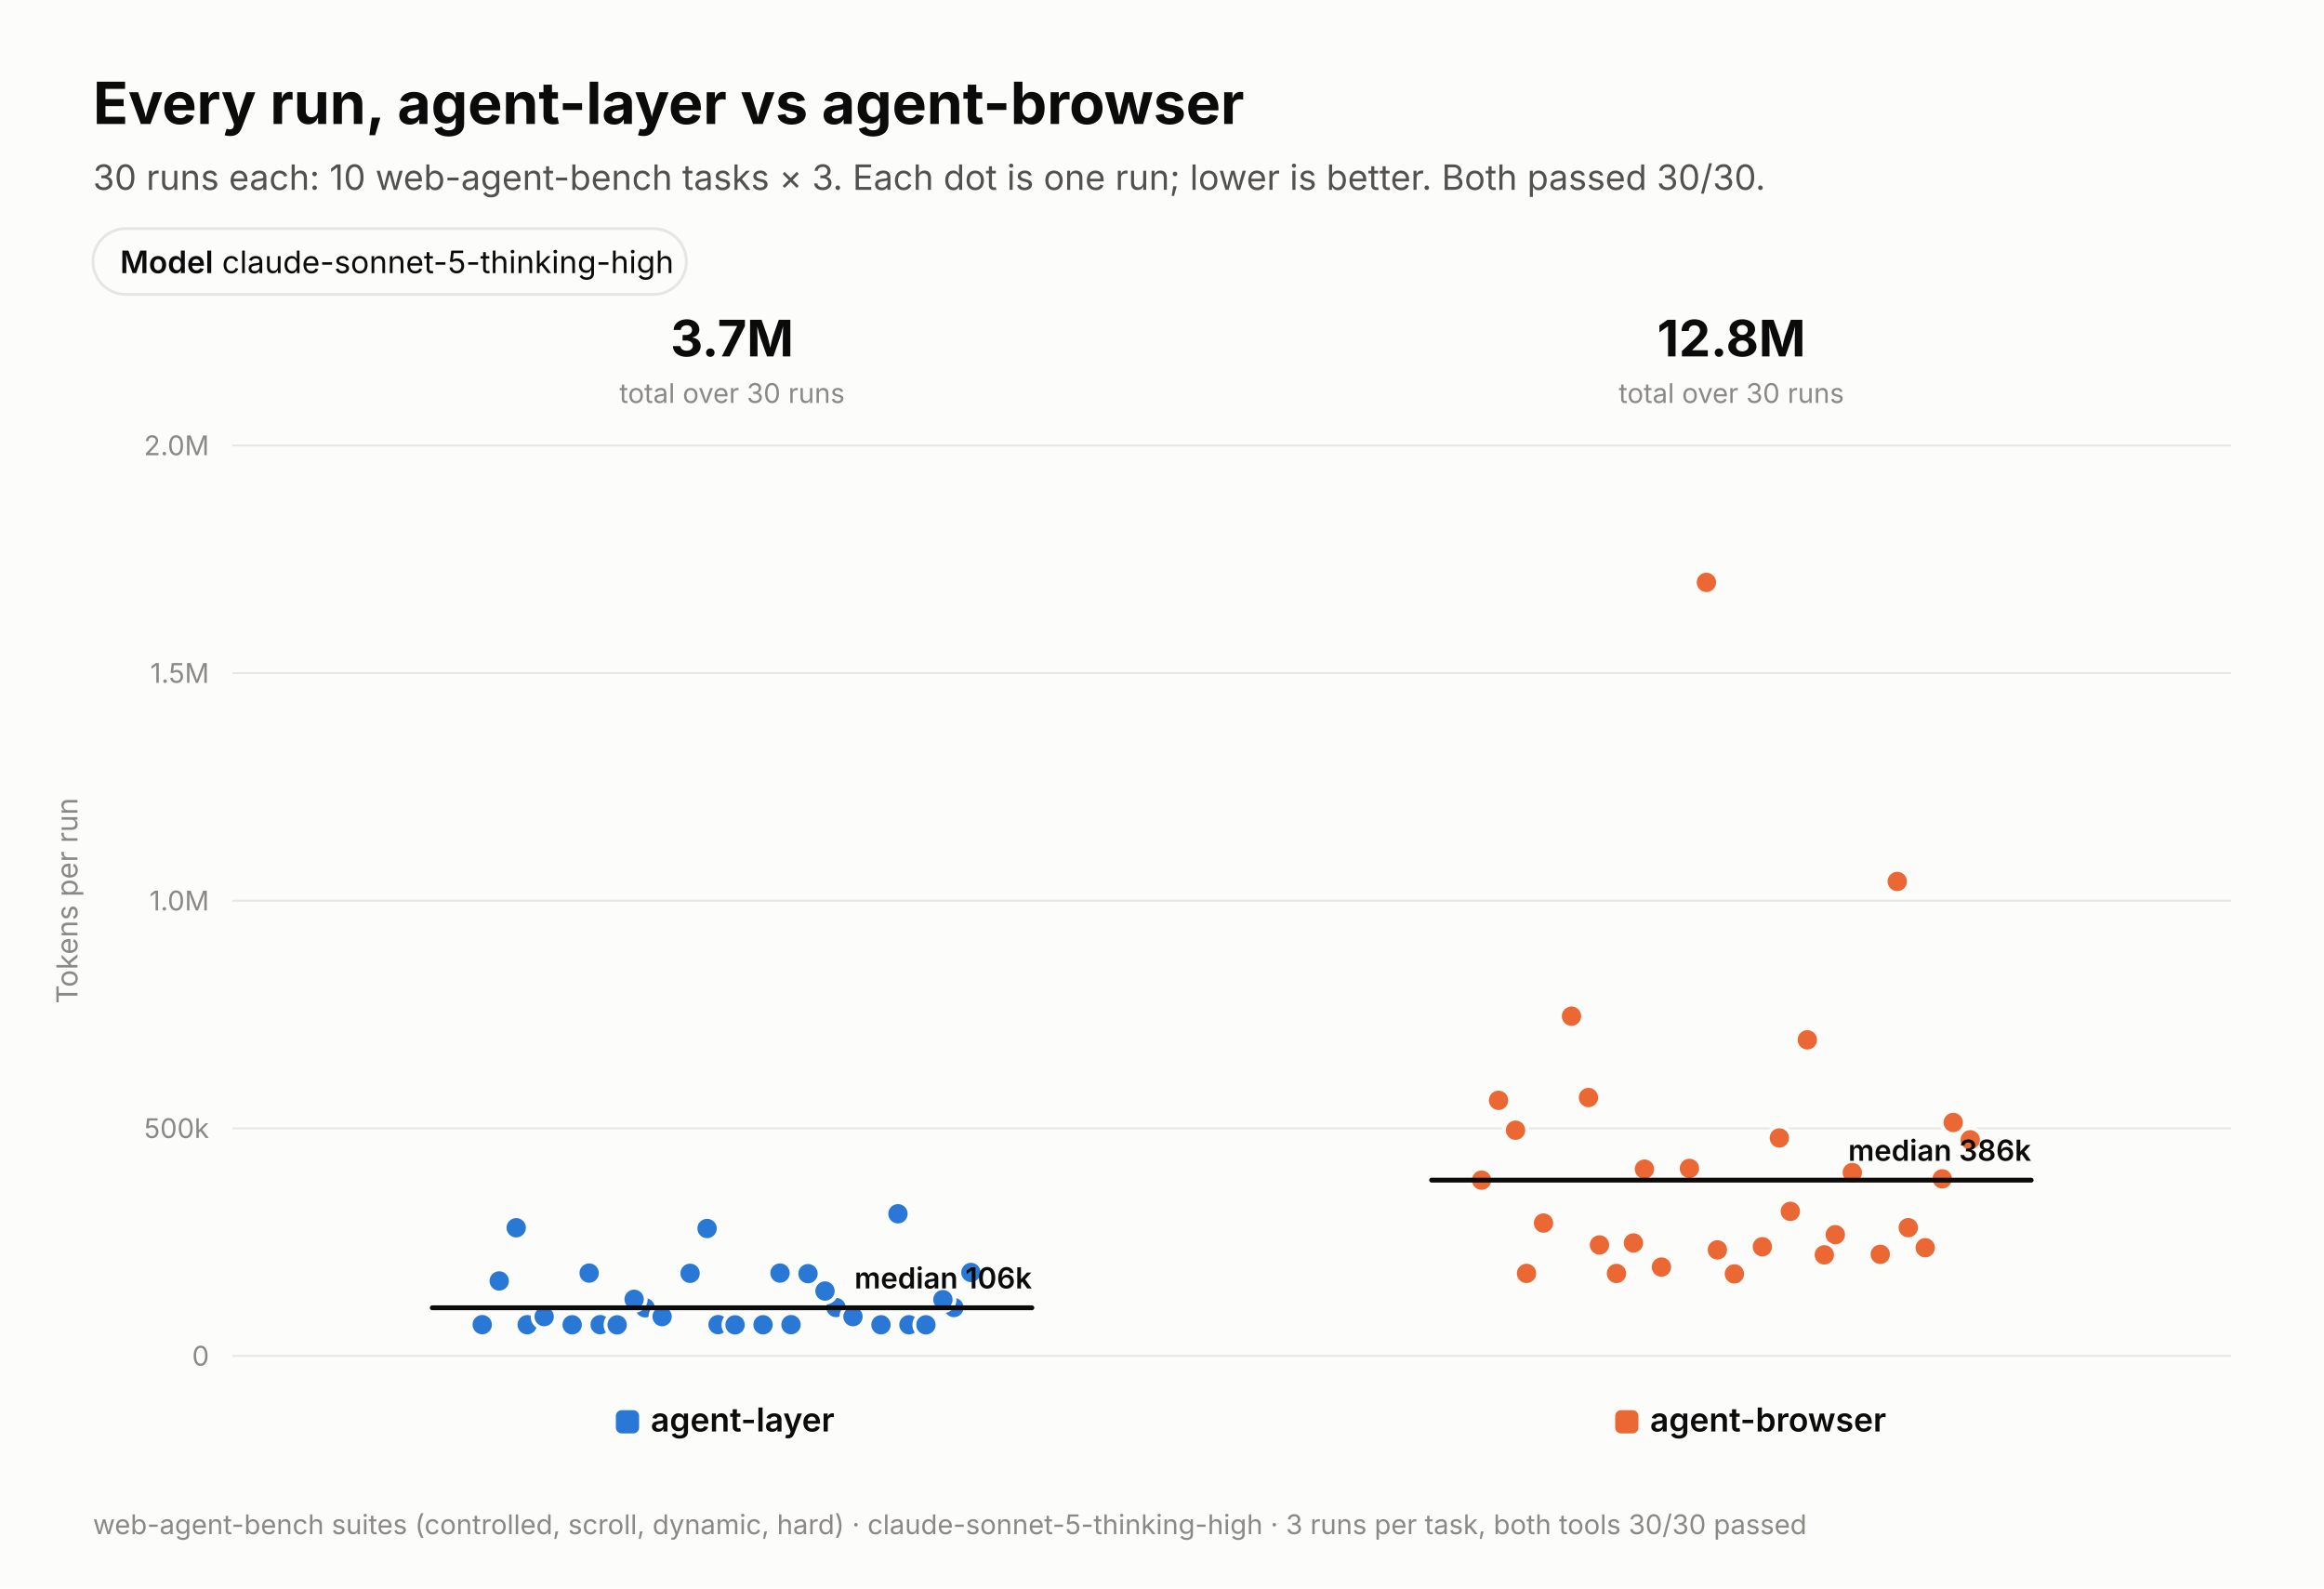
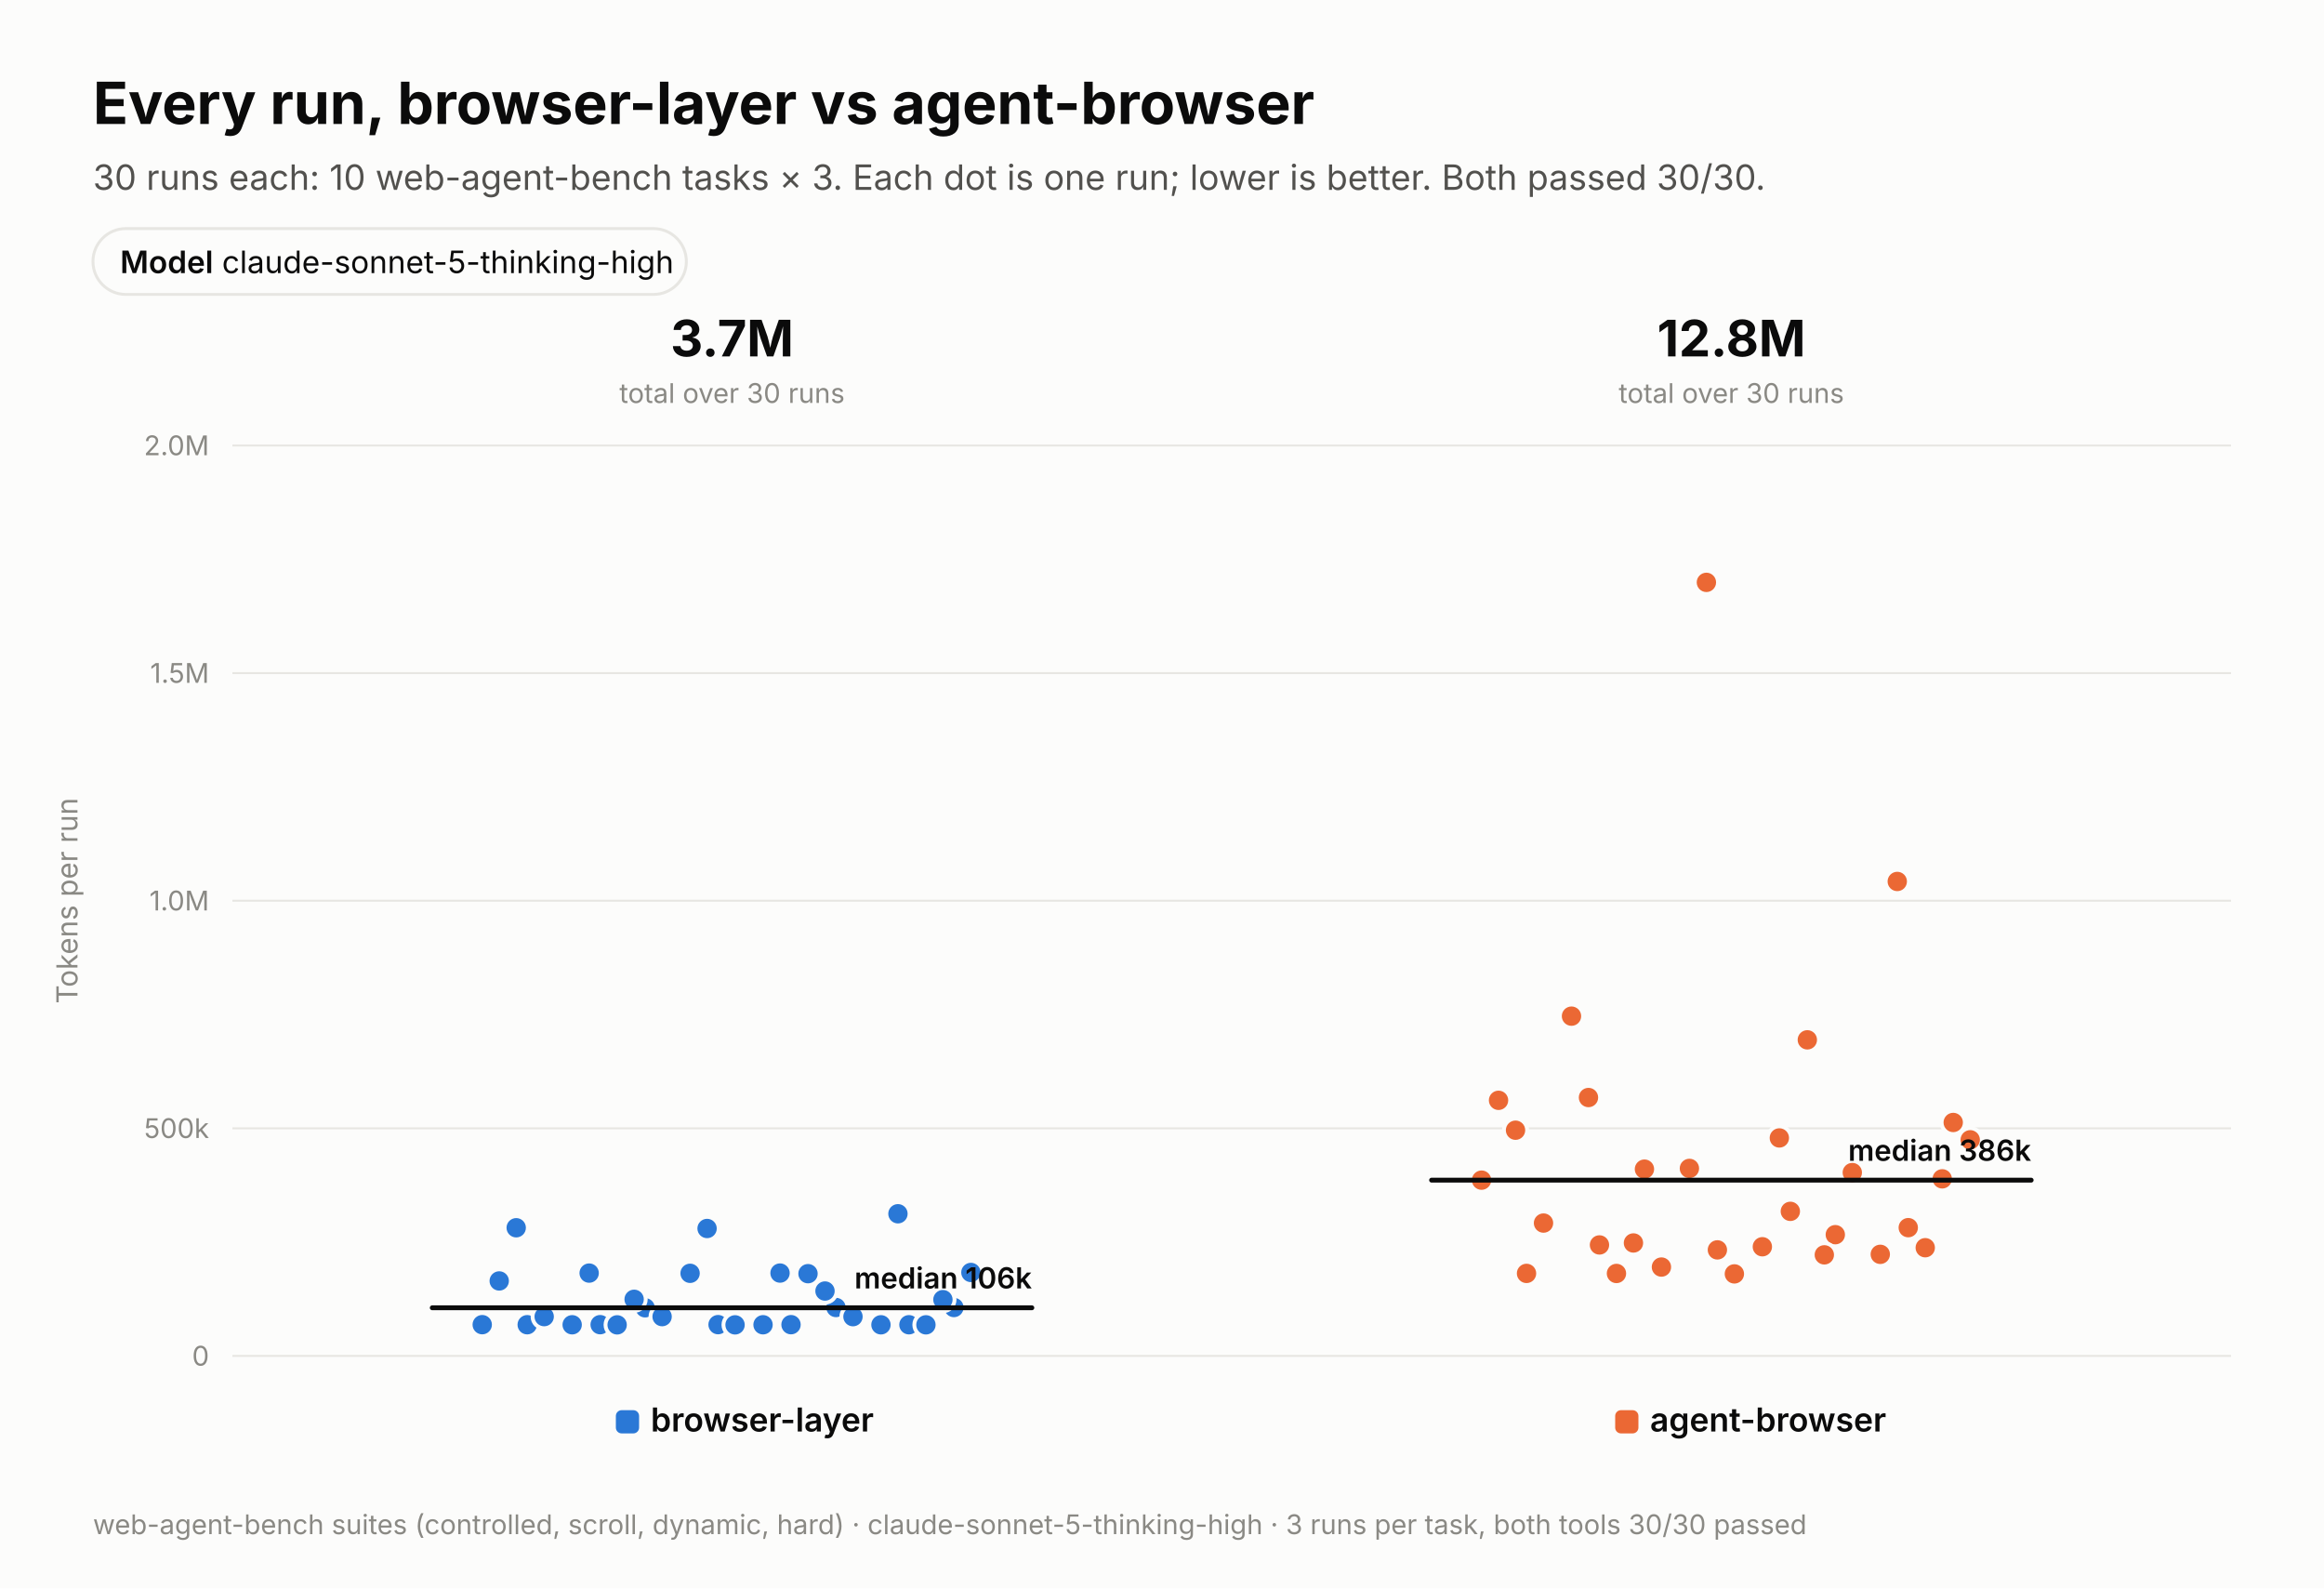
<svg xmlns="http://www.w3.org/2000/svg" width="1200" height="820" viewBox="0 0 1200 820" font-family="Inter, -apple-system, 'Segoe UI', system-ui, sans-serif">
  <rect width="1200" height="820" fill="#fcfcfb" />
-   <text x="48" y="64" font-size="30" font-weight="700" fill="#0b0b0b">Every run, agent-layer vs agent-browser</text>
+   <text x="48" y="64" font-size="30" font-weight="700" fill="#0b0b0b">Every run, browser-layer vs agent-browser</text>
  <text x="48" y="98" font-size="18" fill="#52514e">30 runs each: 10 web-agent-bench tasks × 3. Each dot is one run; lower is better. Both passed 30/30.</text>
  <rect x="48" y="118" width="306.4" height="34" rx="17" fill="none" stroke="#e7e6e2" stroke-width="1.5" />
  <text x="62" y="141" font-size="16" fill="#0b0b0b">
    <tspan font-weight="600">Model</tspan> claude-sonnet-5-thinking-high</text>
  <text transform="translate(40 465) rotate(-90)" font-size="15" text-anchor="middle" fill="#8a8984">Tokens per run</text>
  <line x1="120" x2="1152" y1="700" y2="700" stroke="#e7e6e2" stroke-width="1" />
  <text x="108" y="705" font-size="14" text-anchor="end" fill="#8a8984">0</text>
  <line x1="120" x2="1152" y1="582.5" y2="582.5" stroke="#e7e6e2" stroke-width="1" />
  <text x="108" y="587.5" font-size="14" text-anchor="end" fill="#8a8984">500k</text>
  <line x1="120" x2="1152" y1="465" y2="465" stroke="#e7e6e2" stroke-width="1" />
  <text x="108" y="470" font-size="14" text-anchor="end" fill="#8a8984">1.0M</text>
  <line x1="120" x2="1152" y1="347.5" y2="347.5" stroke="#e7e6e2" stroke-width="1" />
  <text x="108" y="352.5" font-size="14" text-anchor="end" fill="#8a8984">1.5M</text>
  <line x1="120" x2="1152" y1="230" y2="230" stroke="#e7e6e2" stroke-width="1" />
  <text x="108" y="235" font-size="14" text-anchor="end" fill="#8a8984">2.0M</text>
  <circle cx="249" cy="683.857" r="6" fill="#2a78d6" stroke="#fcfcfb" stroke-width="2" />
  <circle cx="408.444" cy="683.857" r="6" fill="#2a78d6" stroke="#fcfcfb" stroke-width="2" />
  <circle cx="309.888" cy="683.859" r="6" fill="#2a78d6" stroke="#fcfcfb" stroke-width="2" />
  <circle cx="469.332" cy="683.901" r="6" fill="#2a78d6" stroke="#fcfcfb" stroke-width="2" />
  <circle cx="370.776" cy="683.84" r="6" fill="#2a78d6" stroke="#fcfcfb" stroke-width="2" />
  <circle cx="272.22" cy="683.886" r="6" fill="#2a78d6" stroke="#fcfcfb" stroke-width="2" />
  <circle cx="431.664" cy="674.994" r="6" fill="#2a78d6" stroke="#fcfcfb" stroke-width="2" />
  <circle cx="333.108" cy="675.142" r="6" fill="#2a78d6" stroke="#fcfcfb" stroke-width="2" />
  <circle cx="492.552" cy="675.004" r="6" fill="#2a78d6" stroke="#fcfcfb" stroke-width="2" />
  <circle cx="393.996" cy="683.909" r="6" fill="#2a78d6" stroke="#fcfcfb" stroke-width="2" />
  <circle cx="295.44" cy="683.913" r="6" fill="#2a78d6" stroke="#fcfcfb" stroke-width="2" />
  <circle cx="454.884" cy="683.929" r="6" fill="#2a78d6" stroke="#fcfcfb" stroke-width="2" />
  <circle cx="356.328" cy="657.345" r="6" fill="#2a78d6" stroke="#fcfcfb" stroke-width="2" />
  <circle cx="257.772" cy="661.287" r="6" fill="#2a78d6" stroke="#fcfcfb" stroke-width="2" />
  <circle cx="417.216" cy="657.532" r="6" fill="#2a78d6" stroke="#fcfcfb" stroke-width="2" />
  <circle cx="318.66" cy="683.957" r="6" fill="#2a78d6" stroke="#fcfcfb" stroke-width="2" />
  <circle cx="478.104" cy="683.941" r="6" fill="#2a78d6" stroke="#fcfcfb" stroke-width="2" />
  <circle cx="379.548" cy="683.957" r="6" fill="#2a78d6" stroke="#fcfcfb" stroke-width="2" />
  <circle cx="280.992" cy="679.7" r="6" fill="#2a78d6" stroke="#fcfcfb" stroke-width="2" />
  <circle cx="440.436" cy="679.723" r="6" fill="#2a78d6" stroke="#fcfcfb" stroke-width="2" />
  <circle cx="341.88" cy="679.7" r="6" fill="#2a78d6" stroke="#fcfcfb" stroke-width="2" />
  <circle cx="501.324" cy="656.906" r="6" fill="#2a78d6" stroke="#fcfcfb" stroke-width="2" />
  <circle cx="402.768" cy="657.216" r="6" fill="#2a78d6" stroke="#fcfcfb" stroke-width="2" />
  <circle cx="304.212" cy="657.233" r="6" fill="#2a78d6" stroke="#fcfcfb" stroke-width="2" />
  <circle cx="463.656" cy="626.604" r="6" fill="#2a78d6" stroke="#fcfcfb" stroke-width="2" />
  <circle cx="365.1" cy="634.206" r="6" fill="#2a78d6" stroke="#fcfcfb" stroke-width="2" />
  <circle cx="266.544" cy="633.827" r="6" fill="#2a78d6" stroke="#fcfcfb" stroke-width="2" />
  <circle cx="425.988" cy="666.493" r="6" fill="#2a78d6" stroke="#fcfcfb" stroke-width="2" />
  <circle cx="327.432" cy="670.762" r="6" fill="#2a78d6" stroke="#fcfcfb" stroke-width="2" />
  <circle cx="486.876" cy="670.941" r="6" fill="#2a78d6" stroke="#fcfcfb" stroke-width="2" />
  <line x1="223.2" x2="532.8" y1="675.142" y2="675.142" stroke="#0b0b0b" stroke-width="2.5" stroke-linecap="round" />
  <text x="532.8" y="665.142" font-size="15" font-weight="600" text-anchor="end" fill="#0b0b0b">median 106k</text>
  <text x="378" y="184" font-size="26" font-weight="700" text-anchor="middle" fill="#0b0b0b">3.7M</text>
  <text x="378" y="208" font-size="14" text-anchor="middle" fill="#8a8984">total over 30 runs</text>
  <rect x="318" y="728" width="12" height="12" rx="3" fill="#2a78d6" />
-   <text x="336" y="739" font-size="17" font-weight="600" fill="#0b0b0b">agent-layer</text>
+   <text x="336" y="739" font-size="17" font-weight="600" fill="#0b0b0b">browser-layer</text>
  <circle cx="765" cy="609.252" r="6" fill="#eb6834" stroke="#fcfcfb" stroke-width="2" />
  <circle cx="924.444" cy="625.359" r="6" fill="#eb6834" stroke="#fcfcfb" stroke-width="2" />
  <circle cx="825.888" cy="642.697" r="6" fill="#eb6834" stroke="#fcfcfb" stroke-width="2" />
  <circle cx="985.332" cy="633.775" r="6" fill="#eb6834" stroke="#fcfcfb" stroke-width="2" />
  <circle cx="886.776" cy="645.251" r="6" fill="#eb6834" stroke="#fcfcfb" stroke-width="2" />
  <circle cx="788.22" cy="657.394" r="6" fill="#eb6834" stroke="#fcfcfb" stroke-width="2" />
  <circle cx="947.664" cy="637.4" r="6" fill="#eb6834" stroke="#fcfcfb" stroke-width="2" />
  <circle cx="849.108" cy="603.564" r="6" fill="#eb6834" stroke="#fcfcfb" stroke-width="2" />
  <circle cx="1008.552" cy="579.474" r="6" fill="#eb6834" stroke="#fcfcfb" stroke-width="2" />
  <circle cx="909.996" cy="643.631" r="6" fill="#eb6834" stroke="#fcfcfb" stroke-width="2" />
  <circle cx="811.44" cy="524.585" r="6" fill="#eb6834" stroke="#fcfcfb" stroke-width="2" />
  <circle cx="970.884" cy="647.546" r="6" fill="#eb6834" stroke="#fcfcfb" stroke-width="2" />
  <circle cx="872.328" cy="603.19" r="6" fill="#eb6834" stroke="#fcfcfb" stroke-width="2" />
  <circle cx="773.772" cy="568.04" r="6" fill="#eb6834" stroke="#fcfcfb" stroke-width="2" />
  <circle cx="933.216" cy="536.816" r="6" fill="#eb6834" stroke="#fcfcfb" stroke-width="2" />
  <circle cx="834.66" cy="657.426" r="6" fill="#eb6834" stroke="#fcfcfb" stroke-width="2" />
  <circle cx="994.104" cy="644.132" r="6" fill="#eb6834" stroke="#fcfcfb" stroke-width="2" />
  <circle cx="895.548" cy="657.645" r="6" fill="#eb6834" stroke="#fcfcfb" stroke-width="2" />
  <circle cx="796.992" cy="631.405" r="6" fill="#eb6834" stroke="#fcfcfb" stroke-width="2" />
  <circle cx="956.436" cy="605.338" r="6" fill="#eb6834" stroke="#fcfcfb" stroke-width="2" />
  <circle cx="857.88" cy="654.115" r="6" fill="#eb6834" stroke="#fcfcfb" stroke-width="2" />
  <circle cx="1017.324" cy="588.426" r="6" fill="#eb6834" stroke="#fcfcfb" stroke-width="2" />
  <circle cx="918.768" cy="587.459" r="6" fill="#eb6834" stroke="#fcfcfb" stroke-width="2" />
  <circle cx="820.212" cy="566.598" r="6" fill="#eb6834" stroke="#fcfcfb" stroke-width="2" />
  <circle cx="979.656" cy="455.057" r="6" fill="#eb6834" stroke="#fcfcfb" stroke-width="2" />
  <circle cx="881.1" cy="300.649" r="6" fill="#eb6834" stroke="#fcfcfb" stroke-width="2" />
  <circle cx="782.544" cy="583.468" r="6" fill="#eb6834" stroke="#fcfcfb" stroke-width="2" />
  <circle cx="941.988" cy="647.815" r="6" fill="#eb6834" stroke="#fcfcfb" stroke-width="2" />
  <circle cx="843.432" cy="641.679" r="6" fill="#eb6834" stroke="#fcfcfb" stroke-width="2" />
  <circle cx="1002.876" cy="608.577" r="6" fill="#eb6834" stroke="#fcfcfb" stroke-width="2" />
  <line x1="739.2" x2="1048.8" y1="609.252" y2="609.252" stroke="#0b0b0b" stroke-width="2.5" stroke-linecap="round" />
  <text x="1048.8" y="599.252" font-size="15" font-weight="600" text-anchor="end" fill="#0b0b0b">median 386k</text>
  <text x="894" y="184" font-size="26" font-weight="700" text-anchor="middle" fill="#0b0b0b">12.8M</text>
  <text x="894" y="208" font-size="14" text-anchor="middle" fill="#8a8984">total over 30 runs</text>
  <rect x="834" y="728" width="12" height="12" rx="3" fill="#eb6834" />
  <text x="852" y="739" font-size="17" font-weight="600" fill="#0b0b0b">agent-browser</text>
  <text x="48" y="792" font-size="14" fill="#8a8984">web-agent-bench suites (controlled, scroll, dynamic, hard) · claude-sonnet-5-thinking-high · 3 runs per task, both tools 30/30 passed</text>
</svg>
